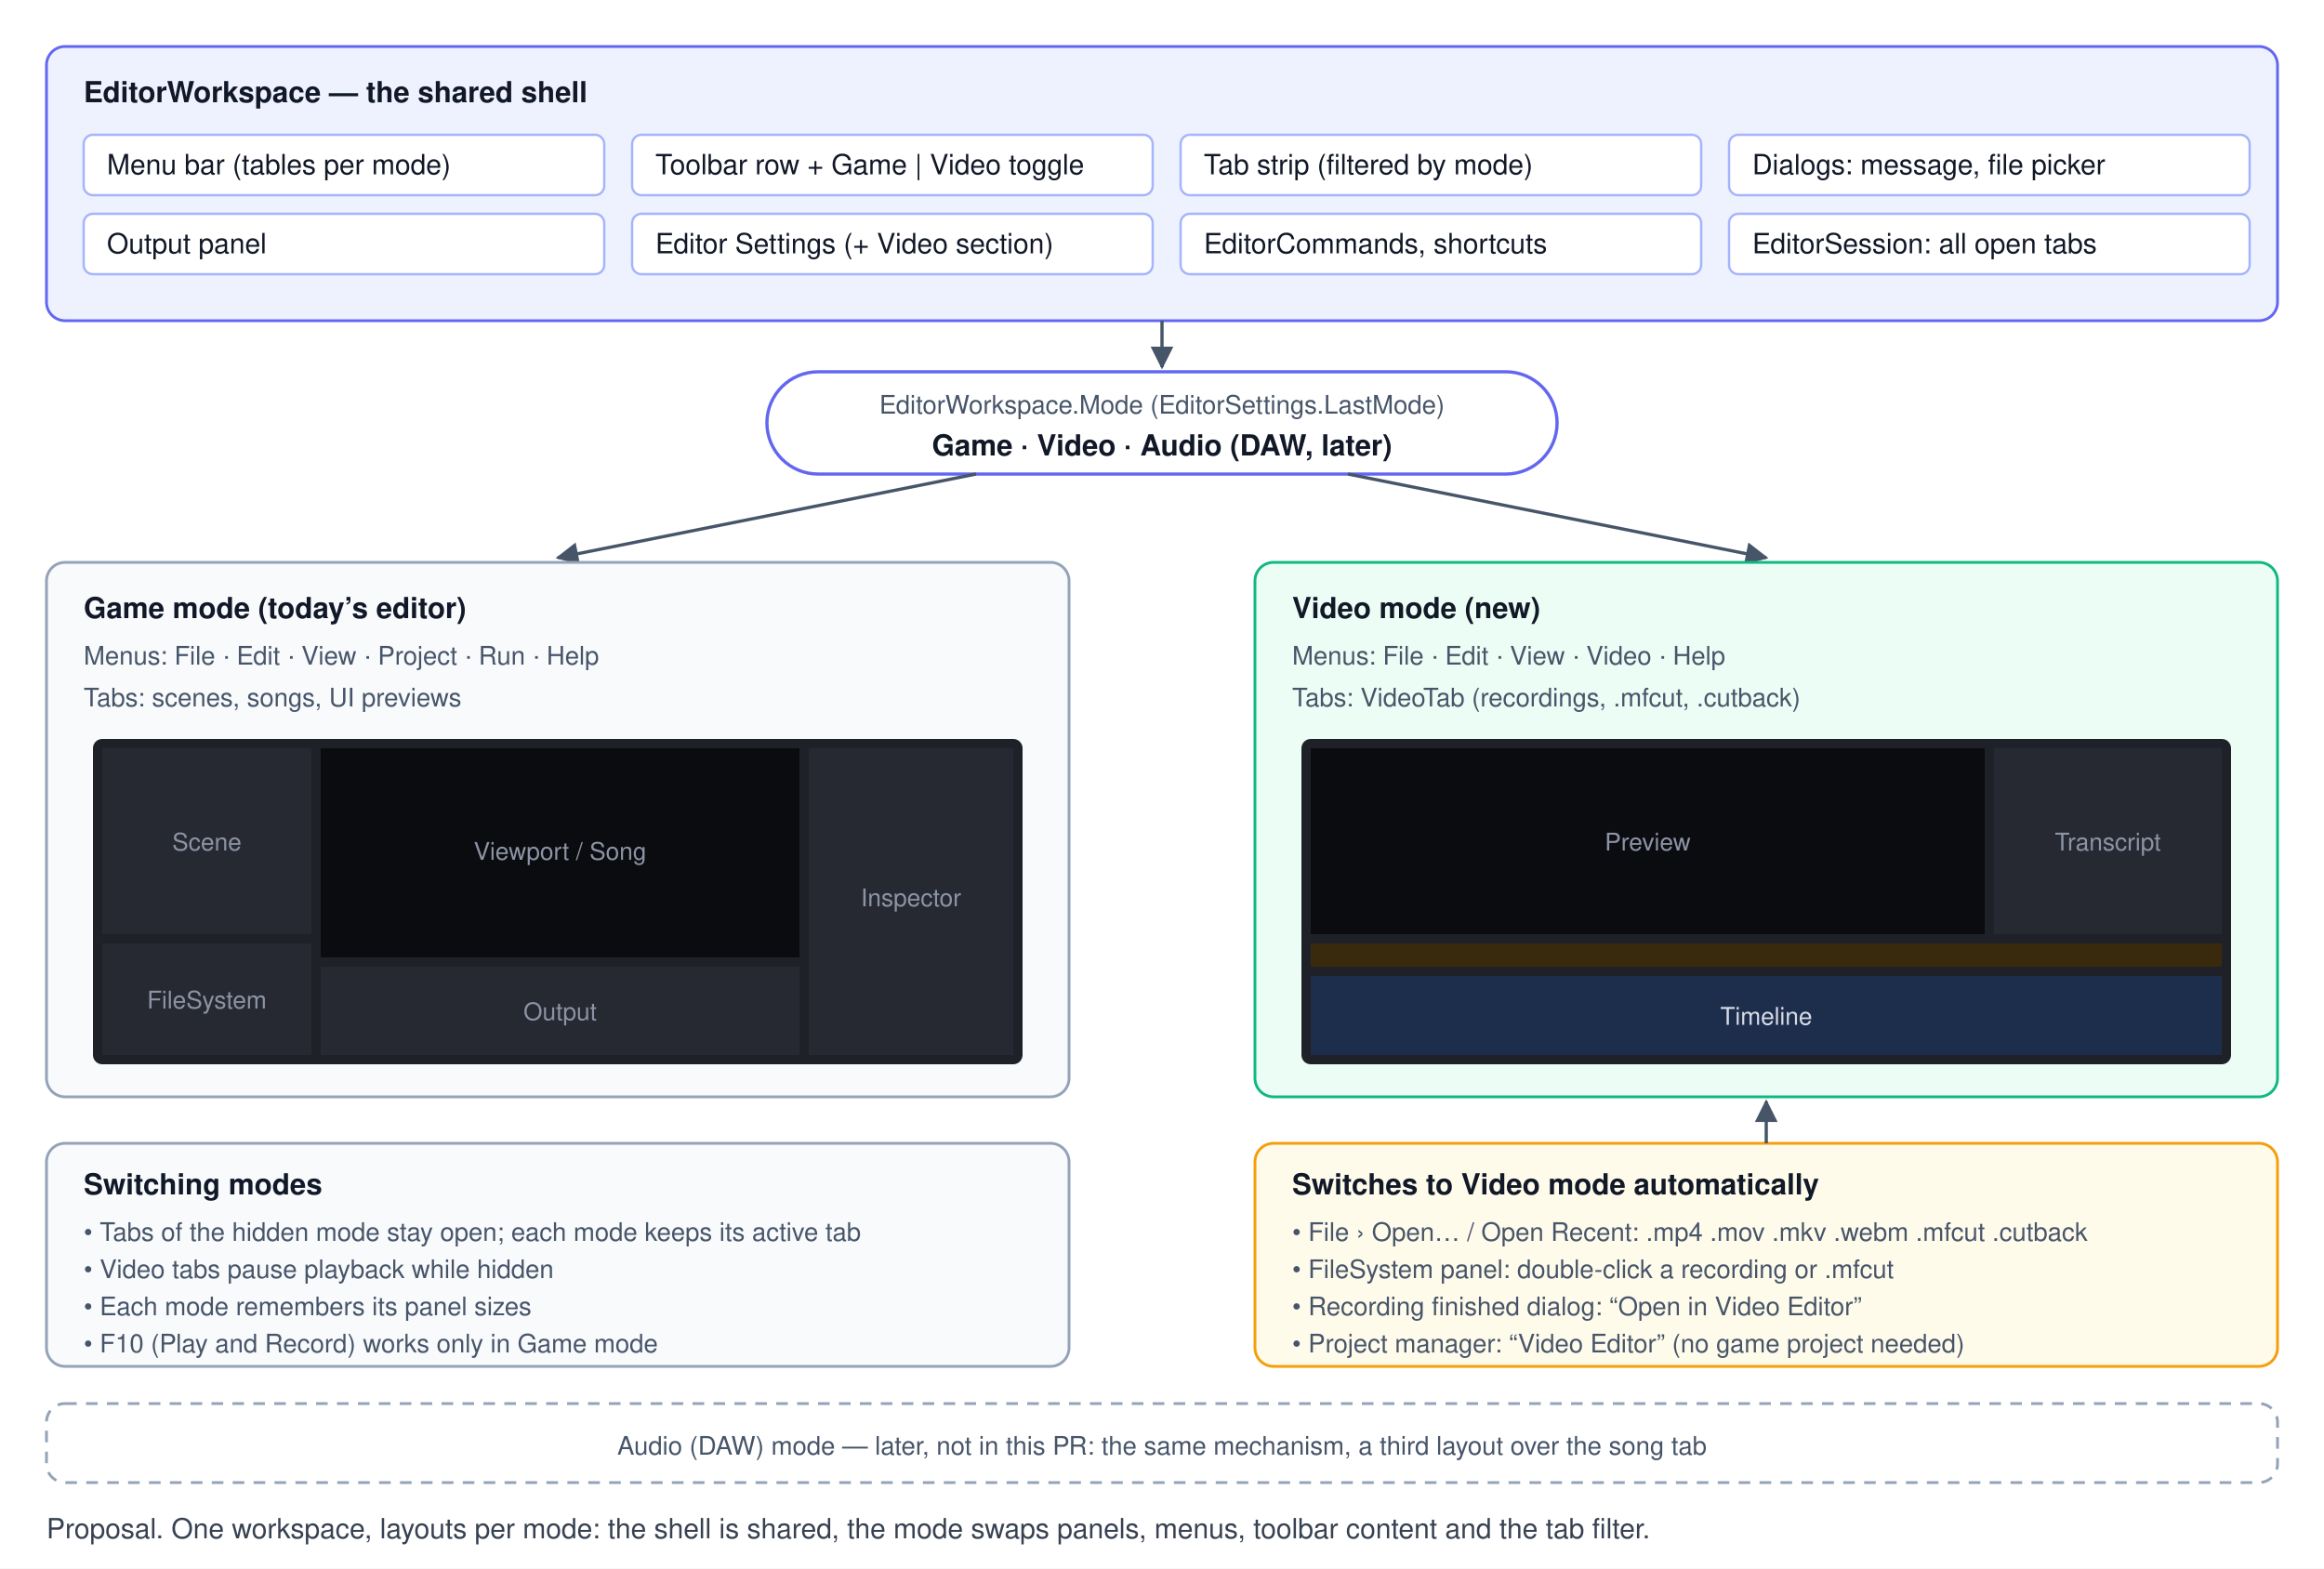
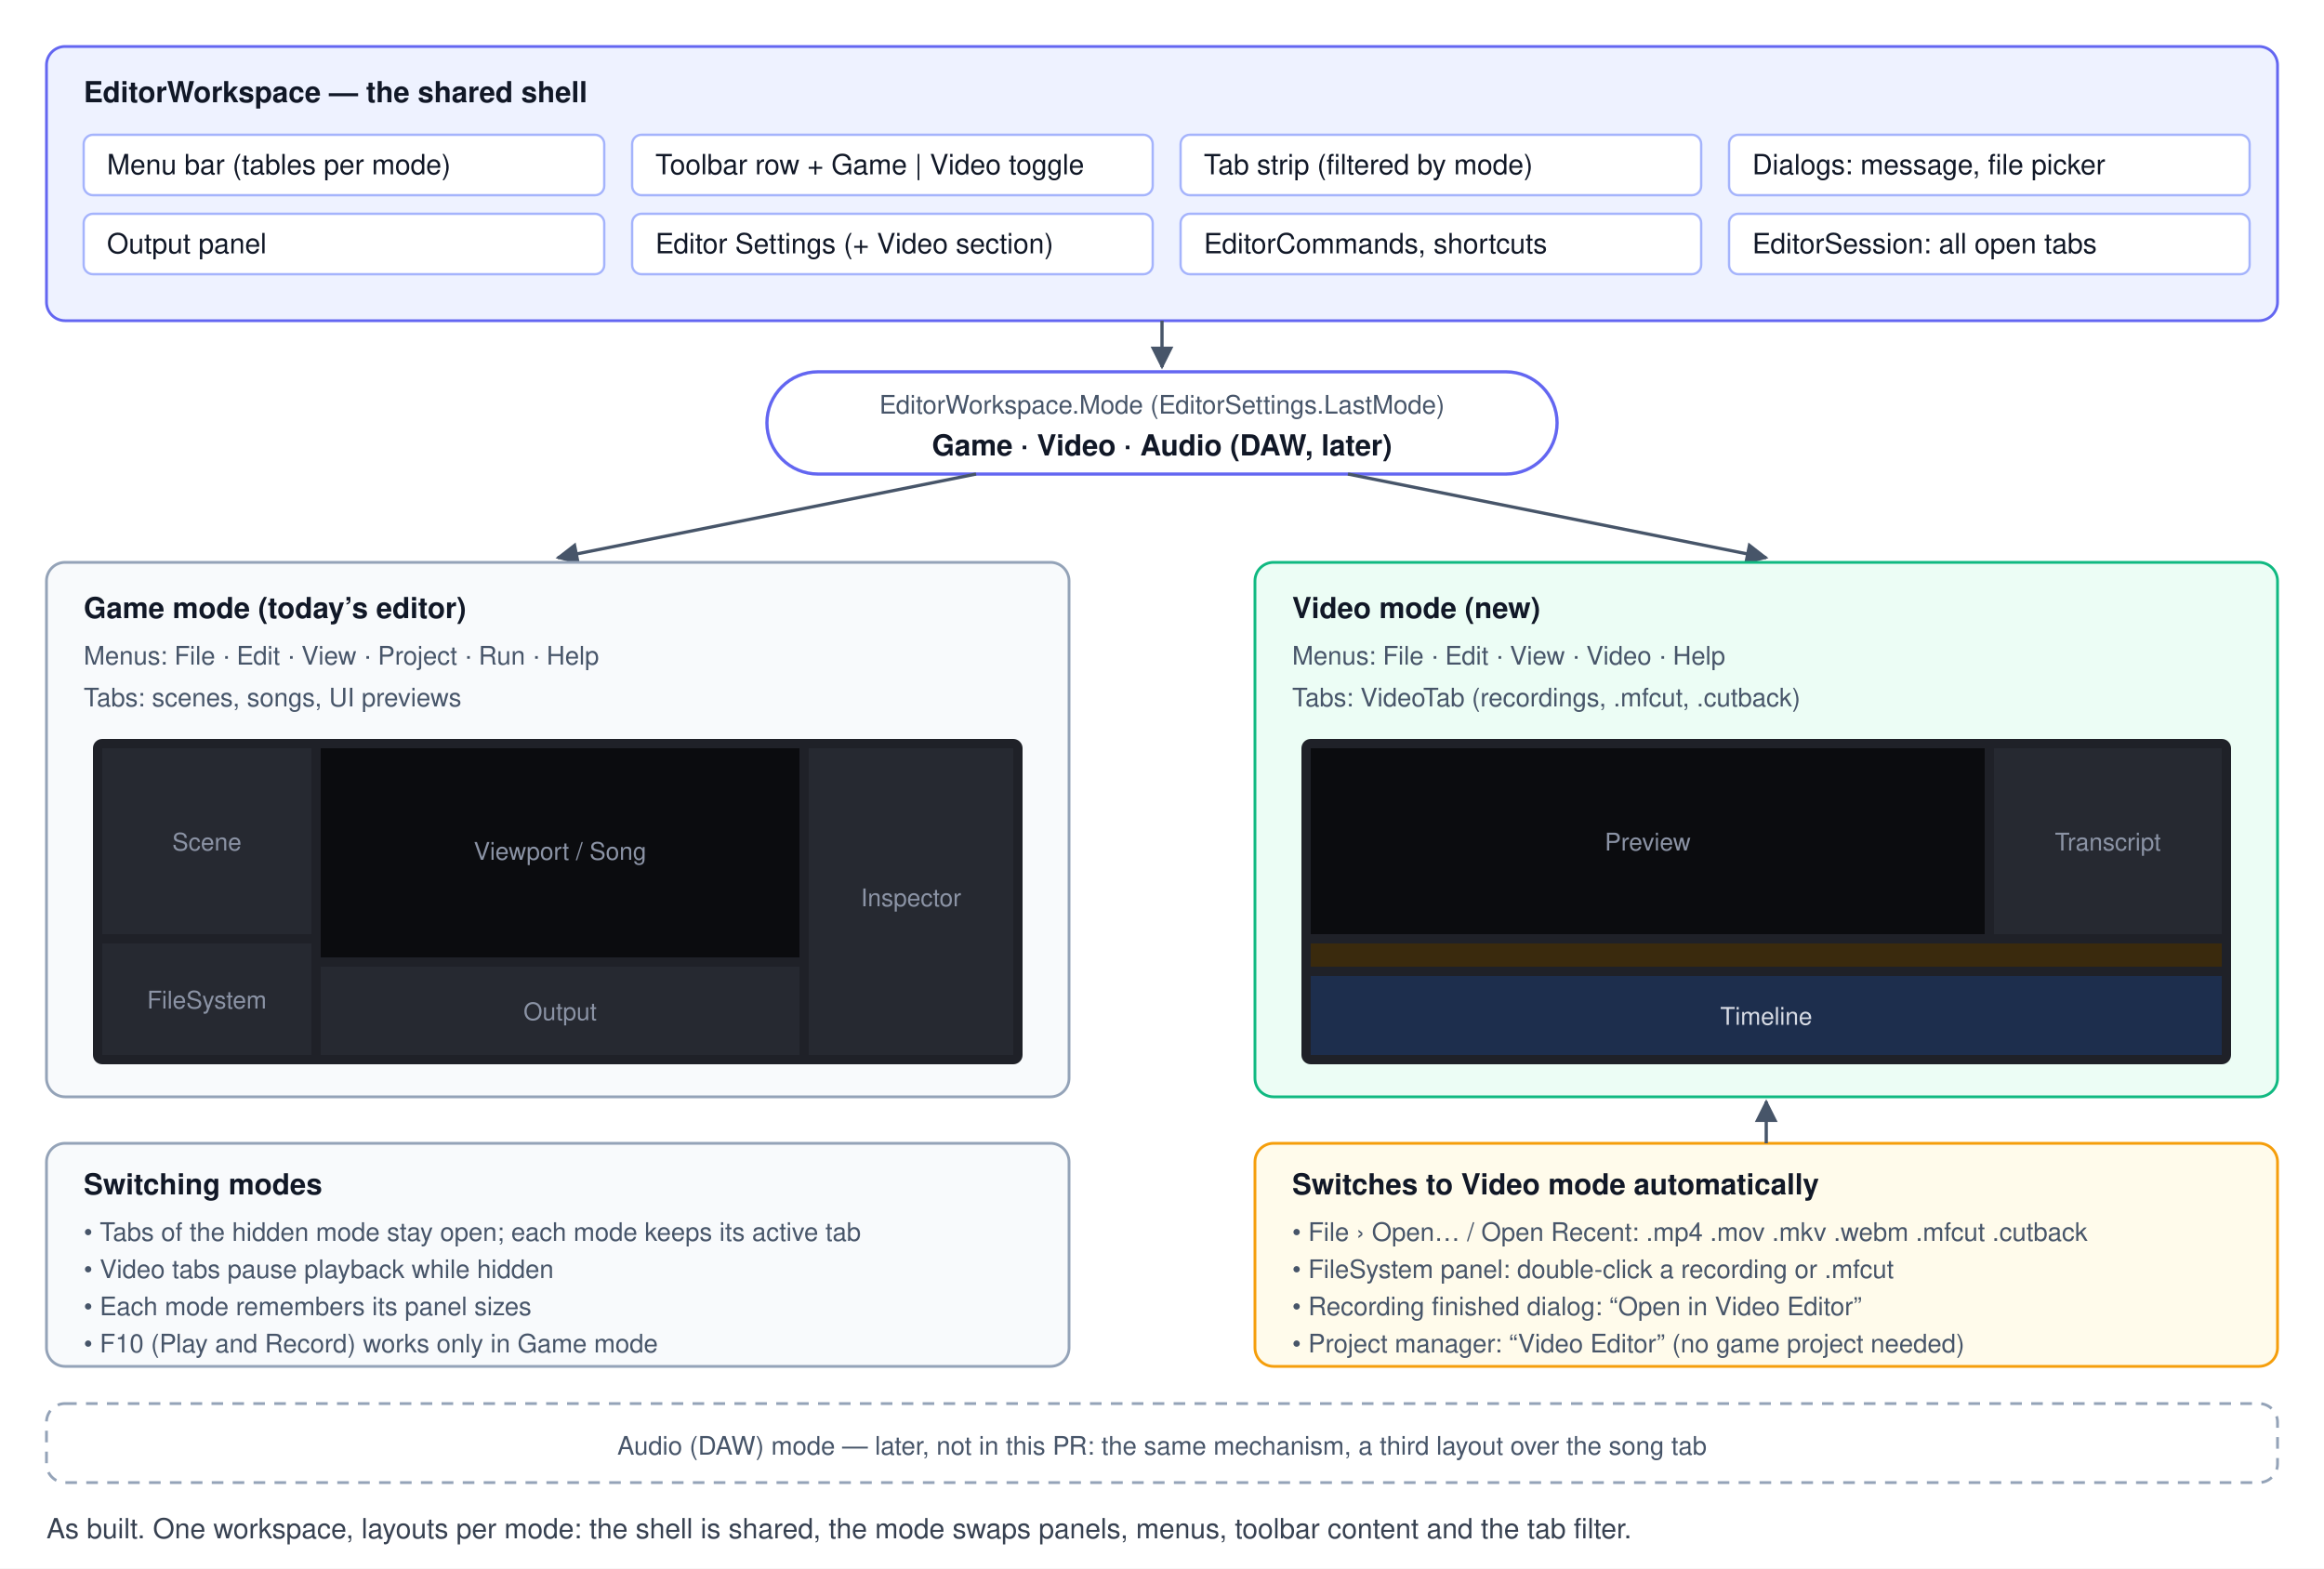
<svg xmlns="http://www.w3.org/2000/svg" viewBox="0 0 1000 675" font-family="-apple-system, 'Segoe UI', Helvetica, Arial, sans-serif" font-size="13">
  <rect width="1000" height="675" fill="#ffffff" />
  <style>
    .hdr{font-weight:600;font-size:12.5px;fill:#e8ebf2}
    .t{fill:#d7dbe4;font-size:11.5px}
    .s{fill:#8b93a5;font-size:10.5px}
    .xs{fill:#8b93a5;font-size:9.5px}
    .m{fill:#d7dbe4;font-size:10.5px;font-family:ui-monospace, Menlo, Consolas, monospace}
    .cap{fill:#374151;font-size:12px}
    .capb{fill:#111827;font-size:12.5px;font-weight:600}
    .btn{fill:#2f333d;stroke:#3b3f4b}
    .on{fill:#1d4ed8;stroke:#3b82f6}
    .g{fill:none;stroke:#d7dbe4;stroke-width:1.3;stroke-linecap:round;stroke-linejoin:round}
    .box{fill:#f8fafc;stroke:#94a3b8;stroke-width:1.2}
    .boxd{fill:#eef2ff;stroke:#6366f1;stroke-width:1.2}
    .boxg{fill:#ecfdf5;stroke:#10b981;stroke-width:1.2}
    .boxa{fill:#fffbeb;stroke:#f59e0b;stroke-width:1.2}
    .boxr{fill:#fef2f2;stroke:#ef4444;stroke-width:1.2}
    .dash{fill:none;stroke:#94a3b8;stroke-width:1.2;stroke-dasharray:5 4}
    .arrow{fill:none;stroke:#475569;stroke-width:1.4;marker-end:url(#ah)}
    .arrowb{fill:none;stroke:#2563eb;stroke-width:1.4;marker-end:url(#ahb)}
    .k{fill:#111827;font-size:12px}
    .kb{fill:#111827;font-size:12.5px;font-weight:600}
    .ks{fill:#475569;font-size:11px}
    .km{fill:#334155;font-size:10.5px;font-family:ui-monospace, Menlo, Consolas, monospace}
  </style>
  <defs>
    <marker id="ah" viewBox="0 0 10 10" refX="9" refY="5" markerWidth="7" markerHeight="7" orient="auto-start-reverse">
      <path d="M0,0 L10,5 L0,10 z" fill="#475569" />
    </marker>
    <marker id="ahb" viewBox="0 0 10 10" refX="9" refY="5" markerWidth="7" markerHeight="7" orient="auto-start-reverse">
      <path d="M0,0 L10,5 L0,10 z" fill="#2563eb" />
    </marker>
  </defs>
  <rect x="20" y="20" width="960" height="118" rx="8" class="boxd" />
  <text x="36" y="44" class="kb">EditorWorkspace — the shared shell</text>
  <rect x="36" y="58" width="224" height="26" rx="4" fill="#ffffff" stroke="#a5b4fc" />
  <text x="46" y="75" class="k">Menu bar (tables per mode)</text>
  <rect x="272" y="58" width="224" height="26" rx="4" fill="#ffffff" stroke="#a5b4fc" />
  <text x="282" y="75" class="k">Toolbar row + Game | Video toggle</text>
  <rect x="508" y="58" width="224" height="26" rx="4" fill="#ffffff" stroke="#a5b4fc" />
  <text x="518" y="75" class="k">Tab strip (filtered by mode)</text>
  <rect x="744" y="58" width="224" height="26" rx="4" fill="#ffffff" stroke="#a5b4fc" />
  <text x="754" y="75" class="k">Dialogs: message, file picker</text>
  <rect x="36" y="92" width="224" height="26" rx="4" fill="#ffffff" stroke="#a5b4fc" />
  <text x="46" y="109" class="k">Output panel</text>
  <rect x="272" y="92" width="224" height="26" rx="4" fill="#ffffff" stroke="#a5b4fc" />
  <text x="282" y="109" class="k">Editor Settings (+ Video section)</text>
  <rect x="508" y="92" width="224" height="26" rx="4" fill="#ffffff" stroke="#a5b4fc" />
  <text x="518" y="109" class="k">EditorCommands, shortcuts</text>
  <rect x="744" y="92" width="224" height="26" rx="4" fill="#ffffff" stroke="#a5b4fc" />
  <text x="754" y="109" class="k">EditorSession: all open tabs</text>
  <rect x="330" y="160" width="340" height="44" rx="22" fill="#ffffff" stroke="#6366f1" stroke-width="1.4" />
  <text x="500" y="178" class="ks" text-anchor="middle">EditorWorkspace.Mode   (EditorSettings.LastMode)</text>
  <text x="500" y="196" class="kb" text-anchor="middle">Game  ·  Video  ·  Audio (DAW, later)</text>
  <path d="M500,138 L500,158" class="arrow" />
  <path d="M420,204 L240,240" class="arrow" />
  <path d="M580,204 L760,240" class="arrow" />
  <rect x="20" y="242" width="440" height="230" rx="8" class="box" />
  <text x="36" y="266" class="kb">Game mode (today’s editor)</text>
  <text x="36" y="286" class="ks">Menus: File · Edit · View · Project · Run · Help</text>
  <text x="36" y="304" class="ks">Tabs: scenes, songs, UI previews</text>
  <rect x="40" y="318" width="400" height="140" fill="#1f2128" rx="4" />
  <rect x="44" y="322" width="90" height="80" fill="#262931" />
  <text x="89" y="366" class="s" text-anchor="middle">Scene</text>
  <rect x="44" y="406" width="90" height="48" fill="#262931" />
  <text x="89" y="434" class="s" text-anchor="middle">FileSystem</text>
  <rect x="138" y="322" width="206" height="90" fill="#0b0c0f" />
  <text x="241" y="370" class="s" text-anchor="middle">Viewport / Song</text>
  <rect x="138" y="416" width="206" height="38" fill="#262931" />
  <text x="241" y="439" class="s" text-anchor="middle">Output</text>
  <rect x="348" y="322" width="88" height="132" fill="#262931" />
  <text x="392" y="390" class="s" text-anchor="middle">Inspector</text>
  <rect x="540" y="242" width="440" height="230" rx="8" class="boxg" />
  <text x="556" y="266" class="kb">Video mode (new)</text>
  <text x="556" y="286" class="ks">Menus: File · Edit · View · Video · Help</text>
  <text x="556" y="304" class="ks">Tabs: VideoTab (recordings, .mfcut, .cutback)</text>
  <rect x="560" y="318" width="400" height="140" fill="#1f2128" rx="4" />
  <rect x="564" y="322" width="290" height="80" fill="#0b0c0f" />
  <text x="709" y="366" class="s" text-anchor="middle">Preview</text>
  <rect x="858" y="322" width="98" height="80" fill="#262931" />
  <text x="907" y="366" class="s" text-anchor="middle">Transcript</text>
  <rect x="564" y="406" width="392" height="10" fill="#3a2a0d" />
  <rect x="564" y="420" width="392" height="34" fill="#1D2E4D" />
  <text x="760" y="441" class="s" text-anchor="middle" style="fill:#d7dbe4;font-size:10.5px">Timeline</text>
  <rect x="540" y="492" width="440" height="96" rx="8" class="boxa" />
  <text x="556" y="514" class="kb">Switches to Video mode automatically</text>
  <text x="556" y="534" class="ks">• File › Open… / Open Recent: .mp4 .mov .mkv .webm .mfcut .cutback</text>
  <text x="556" y="550" class="ks">• FileSystem panel: double-click a recording or .mfcut</text>
  <text x="556" y="566" class="ks">• Recording finished dialog: “Open in Video Editor”</text>
  <text x="556" y="582" class="ks">• Project manager: “Video Editor” (no game project needed)</text>
  <path d="M760,492 L760,474" class="arrow" />
  <rect x="20" y="492" width="440" height="96" rx="8" class="box" />
  <text x="36" y="514" class="kb">Switching modes</text>
  <text x="36" y="534" class="ks">• Tabs of the hidden mode stay open; each mode keeps its active tab</text>
  <text x="36" y="550" class="ks">• Video tabs pause playback while hidden</text>
  <text x="36" y="566" class="ks">• Each mode remembers its panel sizes</text>
  <text x="36" y="582" class="ks">• F10 (Play and Record) works only in Game mode</text>
  <rect x="20" y="604" width="960" height="34" rx="8" class="dash" />
  <text x="500" y="626" class="ks" text-anchor="middle">Audio (DAW) mode — later, not in this PR: the same mechanism, a third layout over the song tab</text>
-   <text x="20" y="662" class="cap">Proposal. One workspace, layouts per mode: the shell is shared, the mode swaps panels, menus, toolbar content and the tab filter.</text>
+   <text x="20" y="662" class="cap">As built. One workspace, layouts per mode: the shell is shared, the mode swaps panels, menus, toolbar content and the tab filter.</text>
</svg>
